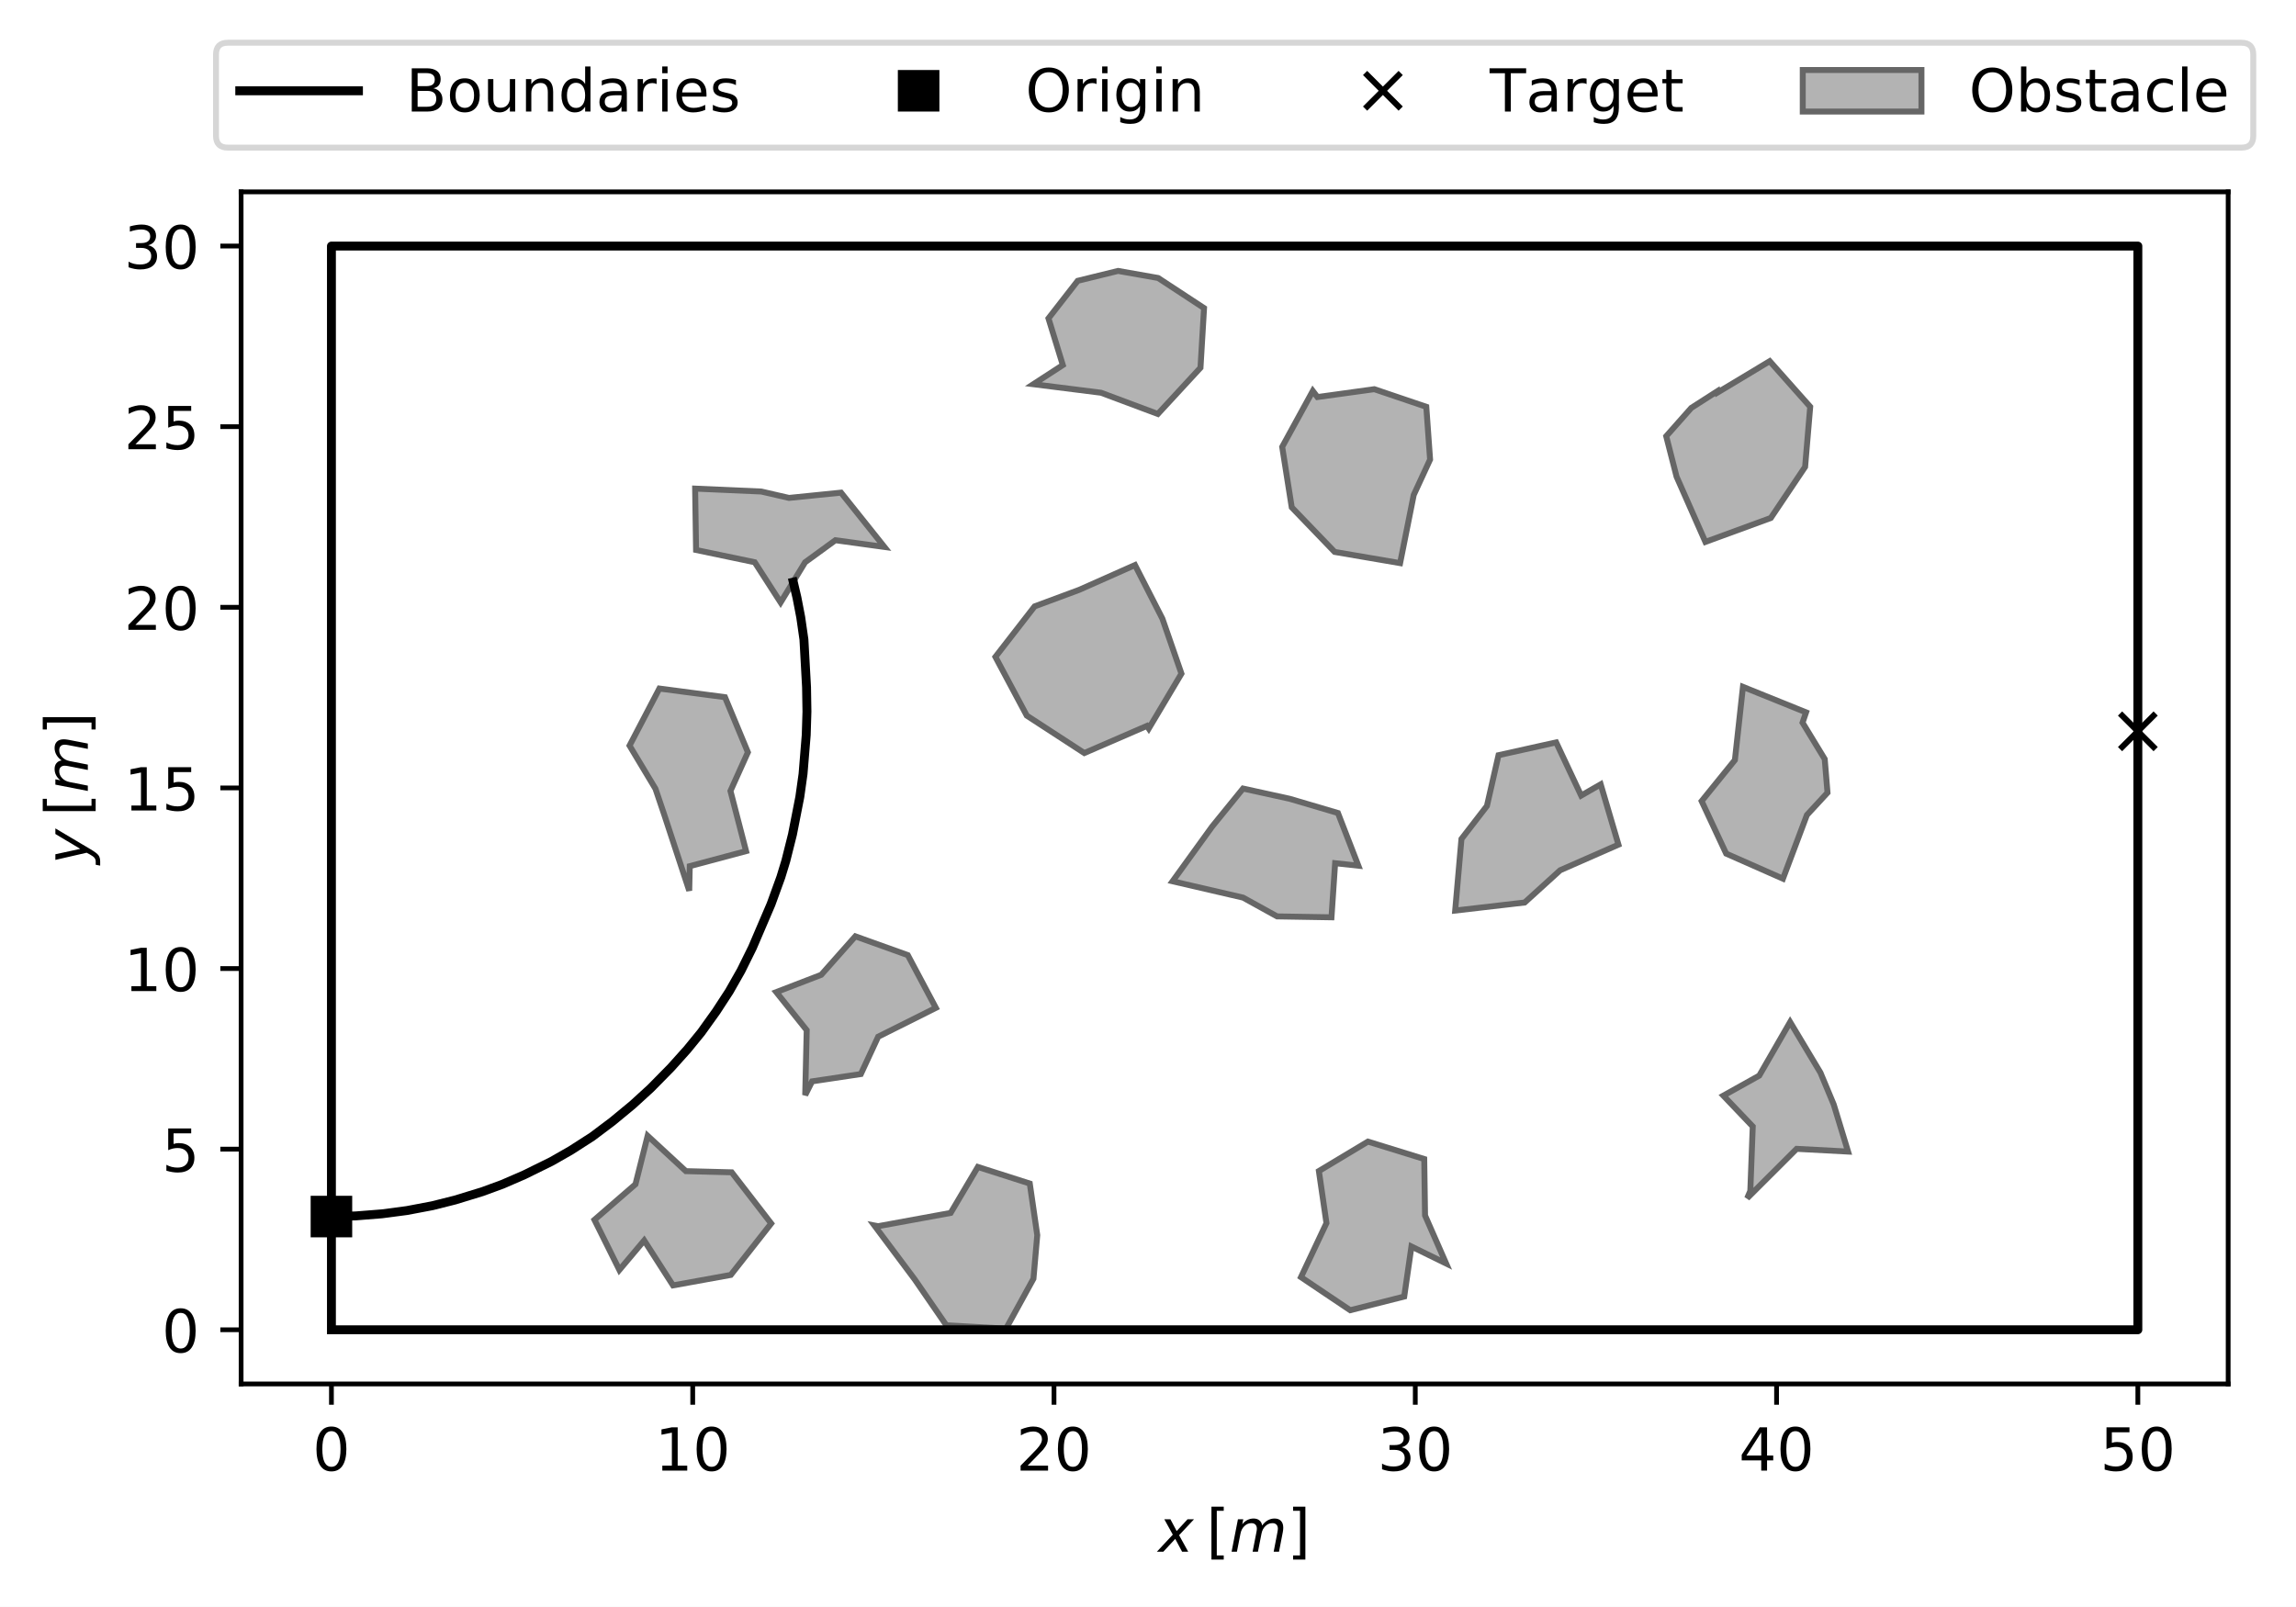
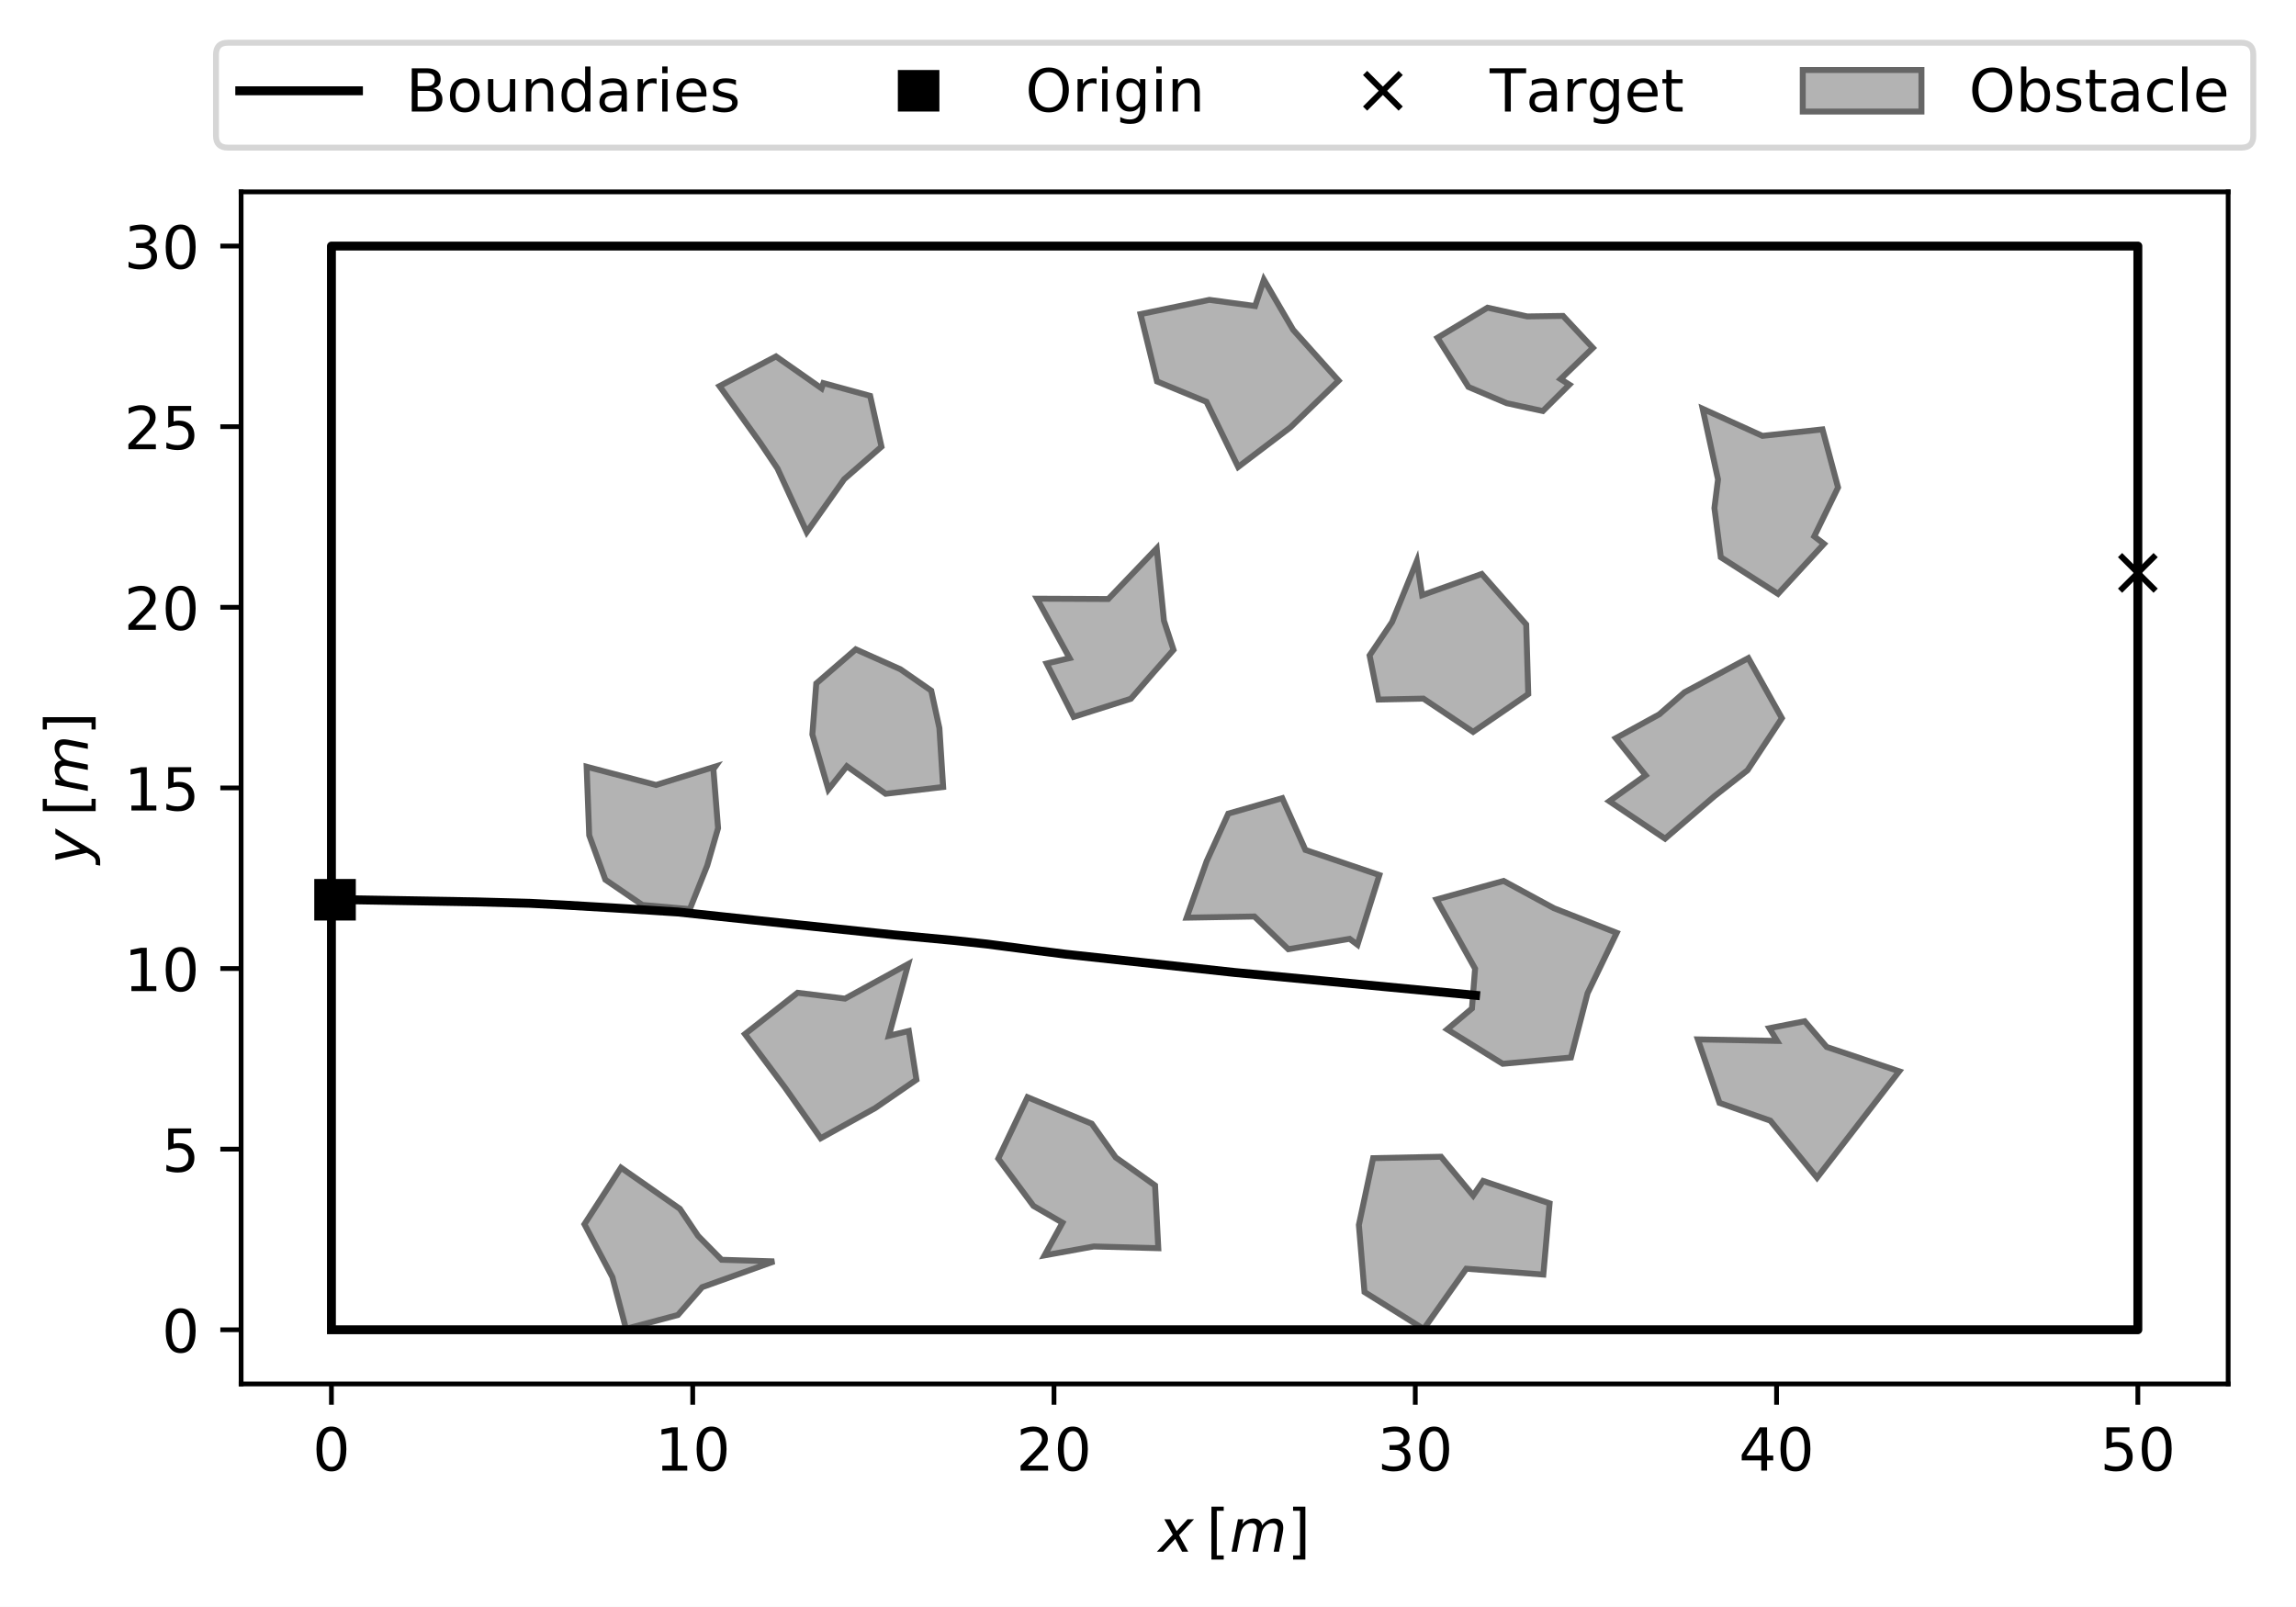
<svg xmlns="http://www.w3.org/2000/svg" xmlns:xlink="http://www.w3.org/1999/xlink" height="270.768pt" version="1.1" viewBox="0 0 386.854 270.768" width="386.854pt">
  <defs>
    <style type="text/css">
*{stroke-linecap:butt;stroke-linejoin:round;}
  </style>
  </defs>
  <g id="figure_1">
    <g id="patch_1">
      <path d="M 0 270.768  L 386.854 270.768  L 386.854 0  L 0 0  z " style="fill:#ffffff;" />
    </g>
    <g id="axes_1">
      <g id="patch_2">
        <path d="M 40.625 233.212  L 375.425 233.212  L 375.425 32.332  L 40.625 32.332  z " style="fill:#ffffff;" />
      </g>
      <g id="patch_3">
-         <path clip-path="url(#pde4a1f4363)" d="M 243.658 212.914  L 240.106 204.818  L 239.971 195.308  L 230.485 192.373  L 222.219 197.335  L 223.495 206.105  L 219.203 215.216  L 227.498 220.787  L 236.598 218.483  L 237.814 210.053  z " style="fill:#808080;opacity:0.6;stroke:#000000;stroke-linejoin:miter;" />
+         <path clip-path="url(#p5e5af6dc3e)" d="M 142.685 129.12  L 149.223 133.761  L 158.911 132.617  L 158.278 122.702  L 156.905 116.38  L 151.724 112.786  L 144.184 109.42  L 137.537 115.165  L 136.875 123.766  L 139.576 133.037  z " style="fill:#808080;opacity:0.6;stroke:#000000;stroke-linejoin:miter;" />
      </g>
      <g id="patch_4">
-         <path clip-path="url(#pde4a1f4363)" d="M 294.382 201.914  L 302.719 193.592  L 311.381 194.055  L 308.965 186.119  L 306.727 180.755  L 301.619 172.227  L 296.418 181.254  L 290.369 184.628  L 295.322 189.823  L 294.91 200.686  z " style="fill:#808080;opacity:0.6;stroke:#000000;stroke-linejoin:miter;" />
+         <path clip-path="url(#p5e5af6dc3e)" d="M 299.418 175.404  L 286.07 175.151  L 289.725 185.854  L 298.286 188.843  L 306.152 198.462  L 313.204 189.33  L 320.002 180.523  L 307.777 176.425  L 304.076 172.09  L 298.125 173.259  z " style="fill:#808080;opacity:0.6;stroke:#000000;stroke-linejoin:miter;" />
      </g>
      <g id="patch_5">
-         <path clip-path="url(#pde4a1f4363)" d="M 266.41 134.061  L 262.199 125.101  L 252.487 127.259  L 250.534 135.811  L 246.241 141.375  L 245.184 153.441  L 256.892 152.083  L 262.876 146.645  L 272.693 142.331  L 269.701 132.171  z " style="fill:#808080;opacity:0.6;stroke:#000000;stroke-linejoin:miter;" />
+         <path clip-path="url(#p5e5af6dc3e)" d="M 238.722 94.54  L 234.549 104.822  L 230.764 110.449  L 232.257 117.885  L 239.835 117.725  L 248.204 123.33  L 257.498 116.96  L 257.151 105.23  L 249.659 96.721  L 239.617 100.297  z " style="fill:#808080;opacity:0.6;stroke:#000000;stroke-linejoin:miter;" />
      </g>
      <g id="patch_6">
-         <path clip-path="url(#pde4a1f4363)" d="M 136.828 182.222  L 145.043 180.99  L 147.96 174.7  L 157.682 169.836  L 152.956 160.949  L 144.117 157.781  L 138.366 164.268  L 130.796 167.18  L 135.923 173.598  L 135.67 184.529  z " style="fill:#808080;opacity:0.6;stroke:#000000;stroke-linejoin:miter;" />
+         <path clip-path="url(#p5e5af6dc3e)" d="M 248.215 201.468  L 242.8 194.925  L 231.359 195.161  L 228.958 206.421  L 229.906 217.724  L 239.876 223.951  L 247.057 213.794  L 260.035 214.778  L 261.093 202.776  L 249.897 199.004  z " style="fill:#808080;opacity:0.6;stroke:#000000;stroke-linejoin:miter;" />
      </g>
      <g id="patch_7">
-         <path clip-path="url(#pde4a1f4363)" d="M 193.552 122.772  L 199.063 113.516  L 195.848 104.243  L 191.236 95.218  L 181.853 99.388  L 174.325 102.18  L 167.716 110.692  L 173 120.587  L 182.695 126.896  L 193.245 122.323  z " style="fill:#808080;opacity:0.6;stroke:#000000;stroke-linejoin:miter;" />
+         <path clip-path="url(#p5e5af6dc3e)" d="M 228.725 159.199  L 232.412 147.456  L 219.952 143.226  L 216.048 134.502  L 206.956 137.103  L 203.316 145.11  L 199.937 154.637  L 211.352 154.438  L 217.067 159.948  L 227.395 158.204  z " style="fill:#808080;opacity:0.6;stroke:#000000;stroke-linejoin:miter;" />
      </g>
      <g id="patch_8">
-         <path clip-path="url(#pde4a1f4363)" d="M 147.329 206.507  L 154.147 215.627  L 159.447 223.32  L 169.5 223.898  L 174.127 215.476  L 174.769 208.136  L 173.507 199.44  L 164.759 196.646  L 160.174 204.393  L 147.959 206.627  z " style="fill:#808080;opacity:0.6;stroke:#000000;stroke-linejoin:miter;" />
+         <path clip-path="url(#p5e5af6dc3e)" d="M 262.943 63.883  L 268.387 58.626  L 263.351 53.235  L 257.326 53.323  L 250.632 51.85  L 242.201 56.917  L 247.426 65.209  L 253.858 67.94  L 259.956 69.264  L 264.421 64.817  z " style="fill:#808080;opacity:0.6;stroke:#000000;stroke-linejoin:miter;" />
      </g>
      <g id="patch_9">
-         <path clip-path="url(#pde4a1f4363)" d="M 174.109 64.743  L 185.511 66.179  L 195.085 69.757  L 202.27 61.968  L 202.871 51.917  L 195.139 46.844  L 188.384 45.652  L 181.583 47.322  L 176.658 53.648  L 179.075 61.518  z " style="fill:#808080;opacity:0.6;stroke:#000000;stroke-linejoin:miter;" />
+         <path clip-path="url(#p5e5af6dc3e)" d="M 305.683 90.389  L 309.696 82.144  L 307.071 72.358  L 296.951 73.448  L 286.881 68.887  L 289.471 80.791  L 288.863 85.61  L 289.938 93.902  L 299.577 100.068  L 307.326 91.649  z " style="fill:#808080;opacity:0.6;stroke:#000000;stroke-linejoin:miter;" />
      </g>
      <g id="patch_10">
-         <path clip-path="url(#pde4a1f4363)" d="M 149.012 92.167  L 141.705 83.015  L 132.941 83.904  L 128.275 82.829  L 117.122 82.336  L 117.281 92.678  L 127.162 94.743  L 131.525 101.519  L 135.65 94.751  L 140.758 91.033  z " style="fill:#808080;opacity:0.6;stroke:#000000;stroke-linejoin:miter;" />
+         <path clip-path="url(#p5e5af6dc3e)" d="M 176 211.542  L 184.307 210.04  L 195.163 210.337  L 194.615 199.758  L 187.995 195.045  L 183.954 189.36  L 173.125 184.893  L 168.2 195.241  L 174.129 203.213  L 179.017 206.041  z " style="fill:#808080;opacity:0.6;stroke:#000000;stroke-linejoin:miter;" />
      </g>
      <g id="patch_11">
-         <path clip-path="url(#pde4a1f4363)" d="M 289.372 65.912  L 284.966 68.739  L 280.741 73.507  L 282.484 80.32  L 287.343 91.318  L 298.364 87.284  L 304.144 78.673  L 305.003 68.545  L 298.18 60.862  L 289.41 66.136  z " style="fill:#808080;opacity:0.6;stroke:#000000;stroke-linejoin:miter;" />
+         <path clip-path="url(#p5e5af6dc3e)" d="M 271.153 135.013  L 280.547 141.324  L 288.868 134.16  L 294.437 129.801  L 300.231 121.021  L 294.574 110.896  L 283.811 116.664  L 279.577 120.375  L 272.242 124.394  L 277.267 130.641  z " style="fill:#808080;opacity:0.6;stroke:#000000;stroke-linejoin:miter;" />
      </g>
      <g id="patch_12">
-         <path clip-path="url(#pde4a1f4363)" d="M 221.197 65.881  L 216.038 75.303  L 217.645 85.495  L 224.875 93.006  L 235.904 94.892  L 238.199 83.404  L 240.957 77.434  L 240.317 68.55  L 231.559 65.582  L 221.975 66.908  z " style="fill:#808080;opacity:0.6;stroke:#000000;stroke-linejoin:miter;" />
+         <path clip-path="url(#p5e5af6dc3e)" d="M 149.771 174.543  L 153.021 162.455  L 142.378 168.279  L 134.388 167.292  L 125.518 174.257  L 132.259 183.257  L 138.277 191.811  L 147.464 186.723  L 154.412 181.941  L 153.123 173.733  z " style="fill:#808080;opacity:0.6;stroke:#000000;stroke-linejoin:miter;" />
      </g>
      <g id="patch_13">
-         <path clip-path="url(#pde4a1f4363)" d="M 228.869 145.88  L 225.431 137.001  L 217.317 134.609  L 209.439 132.879  L 204.231 139.288  L 197.566 148.506  L 209.442 151.256  L 215.18 154.424  L 224.342 154.576  L 224.956 145.458  z " style="fill:#808080;opacity:0.6;stroke:#000000;stroke-linejoin:miter;" />
+         <path clip-path="url(#p5e5af6dc3e)" d="M 138.425 65.442  L 130.75 60.062  L 121.233 65.068  L 128.098 74.63  L 131.002 78.955  L 135.932 89.674  L 142.238 80.753  L 148.523 75.272  L 146.613 66.706  L 138.732 64.561  z " style="fill:#808080;opacity:0.6;stroke:#000000;stroke-linejoin:miter;" />
      </g>
      <g id="patch_14">
-         <path clip-path="url(#pde4a1f4363)" d="M 116.218 145.958  L 125.707 143.422  L 123.076 133.283  L 126.013 126.769  L 122.153 117.483  L 111.099 116.028  L 106.073 125.646  L 110.44 132.918  L 111.905 137.245  L 116.129 150.092  z " style="fill:#808080;opacity:0.6;stroke:#000000;stroke-linejoin:miter;" />
+         <path clip-path="url(#p5e5af6dc3e)" d="M 120.519 129.176  L 110.536 132.277  L 98.843 129.207  L 99.277 140.758  L 102 148.241  L 108.233 152.496  L 116.232 153.199  L 119.162 145.856  L 120.987 139.552  L 120.2 129.616  z " style="fill:#808080;opacity:0.6;stroke:#000000;stroke-linejoin:miter;" />
      </g>
      <g id="patch_15">
-         <path clip-path="url(#pde4a1f4363)" d="M 108.538 209.029  L 113.397 216.603  L 123.129 214.84  L 129.939 206.167  L 123.285 197.549  L 115.563 197.35  L 109.122 191.397  L 107.072 199.561  L 100.159 205.553  L 104.358 213.998  z " style="fill:#808080;opacity:0.6;stroke:#000000;stroke-linejoin:miter;" />
+         <path clip-path="url(#p5e5af6dc3e)" d="M 211.473 51.572  L 203.775 50.531  L 192.169 52.931  L 194.949 64.278  L 203.28 67.708  L 208.619 78.688  L 217.416 72.019  L 225.543 64.145  L 217.884 55.583  L 212.951 47.133  z " style="fill:#808080;opacity:0.6;stroke:#000000;stroke-linejoin:miter;" />
      </g>
      <g id="patch_16">
-         <path clip-path="url(#pde4a1f4363)" d="M 304.304 120.039  L 293.67 115.744  L 292.315 128.072  L 286.708 134.997  L 290.845 143.843  L 300.41 148.068  L 304.445 137.337  L 307.917 133.578  L 307.449 127.916  L 303.711 121.774  z " style="fill:#808080;opacity:0.6;stroke:#000000;stroke-linejoin:miter;" />
+         <path clip-path="url(#p5e5af6dc3e)" d="M 176.353 111.809  L 180.902 120.8  L 190.538 117.747  L 194.415 113.267  L 197.727 109.507  L 196.117 104.598  L 194.892 92.412  L 186.733 100.94  L 174.727 100.883  L 180.213 110.901  z " style="fill:#808080;opacity:0.6;stroke:#000000;stroke-linejoin:miter;" />
+       </g>
+       <g id="patch_17">
+         <path clip-path="url(#p5e5af6dc3e)" d="M 121.583 212.287  L 117.611 208.251  L 114.559 203.704  L 104.63 196.768  L 98.472 206.298  L 103.182 215.206  L 105.473 223.919  L 114.22 221.591  L 118.305 216.905  L 130.438 212.555  z " style="fill:#808080;opacity:0.6;stroke:#000000;stroke-linejoin:miter;" />
+       </g>
+       <g id="patch_18">
+         <path clip-path="url(#p5e5af6dc3e)" d="M 243.837 173.459  L 253.196 179.261  L 264.688 178.202  L 267.489 167.369  L 272.4 157.192  L 261.82 153.045  L 253.341 148.448  L 242.038 151.573  L 248.54 163.233  L 248.008 169.942  z " style="fill:#808080;opacity:0.6;stroke:#000000;stroke-linejoin:miter;" />
      </g>
      <g id="matplotlib.axis_1">
        <g id="xtick_1">
          <g id="line2d_1">
            <defs>
-               <path d="M 0 0  L 0 3.5  " id="maf611d5095" style="stroke:#000000;stroke-width:0.8;" />
-             </defs>
-             <g>
-               <use style="stroke:#000000;stroke-width:0.8;" x="55.843" xlink:href="#maf611d5095" y="233.212" />
+               <path d="M 0 0  L 0 3.5  " id="m1a06863eda" style="stroke:#000000;stroke-width:0.8;" />
+             </defs>
+             <g>
+               <use style="stroke:#000000;stroke-width:0.8;" x="55.843" xlink:href="#m1a06863eda" y="233.212" />
            </g>
          </g>
          <g id="text_1">
            <defs>
              <path d="M 31.781 66.406  Q 24.172 66.406 20.328 58.906  Q 16.5 51.422 16.5 36.375  Q 16.5 21.391 20.328 13.891  Q 24.172 6.391 31.781 6.391  Q 39.453 6.391 43.281 13.891  Q 47.125 21.391 47.125 36.375  Q 47.125 51.422 43.281 58.906  Q 39.453 66.406 31.781 66.406  z M 31.781 74.219  Q 44.047 74.219 50.516 64.516  Q 56.984 54.828 56.984 36.375  Q 56.984 17.969 50.516 8.266  Q 44.047 -1.422 31.781 -1.422  Q 19.531 -1.422 13.062 8.266  Q 6.594 17.969 6.594 36.375  Q 6.594 54.828 13.062 64.516  Q 19.531 74.219 31.781 74.219  z " id="DejaVuSans-30" />
            </defs>
            <g transform="translate(52.66193 247.8104)scale(0.1 -0.1)">
              <use xlink:href="#DejaVuSans-30" />
            </g>
          </g>
        </g>
        <g id="xtick_2">
          <g id="line2d_2">
            <g>
-               <use style="stroke:#000000;stroke-width:0.8;" x="116.716" xlink:href="#maf611d5095" y="233.212" />
+               <use style="stroke:#000000;stroke-width:0.8;" x="116.716" xlink:href="#m1a06863eda" y="233.212" />
            </g>
          </g>
          <g id="text_2">
            <defs>
              <path d="M 12.406 8.297  L 28.516 8.297  L 28.516 63.922  L 10.984 60.406  L 10.984 69.391  L 28.422 72.906  L 38.281 72.906  L 38.281 8.297  L 54.391 8.297  L 54.391 0  L 12.406 0  z " id="DejaVuSans-31" />
            </defs>
            <g transform="translate(110.3534 247.8104)scale(0.1 -0.1)">
              <use xlink:href="#DejaVuSans-31" />
              <use x="63.623" xlink:href="#DejaVuSans-30" />
            </g>
          </g>
        </g>
        <g id="xtick_3">
          <g id="line2d_3">
            <g>
-               <use style="stroke:#000000;stroke-width:0.8;" x="177.589" xlink:href="#maf611d5095" y="233.212" />
+               <use style="stroke:#000000;stroke-width:0.8;" x="177.589" xlink:href="#m1a06863eda" y="233.212" />
            </g>
          </g>
          <g id="text_3">
            <defs>
              <path d="M 19.188 8.297  L 53.609 8.297  L 53.609 0  L 7.328 0  L 7.328 8.297  Q 12.938 14.109 22.625 23.891  Q 32.328 33.688 34.812 36.531  Q 39.547 41.844 41.422 45.531  Q 43.312 49.219 43.312 52.781  Q 43.312 58.594 39.234 62.25  Q 35.156 65.922 28.609 65.922  Q 23.969 65.922 18.812 64.312  Q 13.672 62.703 7.812 59.422  L 7.812 69.391  Q 13.766 71.781 18.938 73  Q 24.125 74.219 28.422 74.219  Q 39.75 74.219 46.484 68.547  Q 53.219 62.891 53.219 53.422  Q 53.219 48.922 51.531 44.891  Q 49.859 40.875 45.406 35.406  Q 44.188 33.984 37.641 27.219  Q 31.109 20.453 19.188 8.297  z " id="DejaVuSans-32" />
            </defs>
            <g transform="translate(171.2261 247.8104)scale(0.1 -0.1)">
              <use xlink:href="#DejaVuSans-32" />
              <use x="63.623" xlink:href="#DejaVuSans-30" />
            </g>
          </g>
        </g>
        <g id="xtick_4">
          <g id="line2d_4">
            <g>
-               <use style="stroke:#000000;stroke-width:0.8;" x="238.461" xlink:href="#maf611d5095" y="233.212" />
+               <use style="stroke:#000000;stroke-width:0.8;" x="238.461" xlink:href="#m1a06863eda" y="233.212" />
            </g>
          </g>
          <g id="text_4">
            <defs>
              <path d="M 40.578 39.312  Q 47.656 37.797 51.625 33  Q 55.609 28.219 55.609 21.188  Q 55.609 10.406 48.188 4.484  Q 40.766 -1.422 27.094 -1.422  Q 22.516 -1.422 17.656 -0.516  Q 12.797 0.391 7.625 2.203  L 7.625 11.719  Q 11.719 9.328 16.594 8.109  Q 21.484 6.891 26.812 6.891  Q 36.078 6.891 40.938 10.547  Q 45.797 14.203 45.797 21.188  Q 45.797 27.641 41.281 31.266  Q 36.766 34.906 28.719 34.906  L 20.219 34.906  L 20.219 43.016  L 29.109 43.016  Q 36.375 43.016 40.234 45.922  Q 44.094 48.828 44.094 54.297  Q 44.094 59.906 40.109 62.906  Q 36.141 65.922 28.719 65.922  Q 24.656 65.922 20.016 65.031  Q 15.375 64.156 9.812 62.312  L 9.812 71.094  Q 15.438 72.656 20.344 73.438  Q 25.25 74.219 29.594 74.219  Q 40.828 74.219 47.359 69.109  Q 53.906 64.016 53.906 55.328  Q 53.906 49.266 50.438 45.094  Q 46.969 40.922 40.578 39.312  z " id="DejaVuSans-33" />
            </defs>
            <g transform="translate(232.0989 247.8104)scale(0.1 -0.1)">
              <use xlink:href="#DejaVuSans-33" />
              <use x="63.623" xlink:href="#DejaVuSans-30" />
            </g>
          </g>
        </g>
        <g id="xtick_5">
          <g id="line2d_5">
            <g>
-               <use style="stroke:#000000;stroke-width:0.8;" x="299.334" xlink:href="#maf611d5095" y="233.212" />
+               <use style="stroke:#000000;stroke-width:0.8;" x="299.334" xlink:href="#m1a06863eda" y="233.212" />
            </g>
          </g>
          <g id="text_5">
            <defs>
              <path d="M 37.797 64.312  L 12.891 25.391  L 37.797 25.391  z M 35.203 72.906  L 47.609 72.906  L 47.609 25.391  L 58.016 25.391  L 58.016 17.188  L 47.609 17.188  L 47.609 0  L 37.797 0  L 37.797 17.188  L 4.891 17.188  L 4.891 26.703  z " id="DejaVuSans-34" />
            </defs>
            <g transform="translate(292.9716 247.8104)scale(0.1 -0.1)">
              <use xlink:href="#DejaVuSans-34" />
              <use x="63.623" xlink:href="#DejaVuSans-30" />
            </g>
          </g>
        </g>
        <g id="xtick_6">
          <g id="line2d_6">
            <g>
-               <use style="stroke:#000000;stroke-width:0.8;" x="360.207" xlink:href="#maf611d5095" y="233.212" />
+               <use style="stroke:#000000;stroke-width:0.8;" x="360.207" xlink:href="#m1a06863eda" y="233.212" />
            </g>
          </g>
          <g id="text_6">
            <defs>
              <path d="M 10.797 72.906  L 49.516 72.906  L 49.516 64.594  L 19.828 64.594  L 19.828 46.734  Q 21.969 47.469 24.109 47.828  Q 26.266 48.188 28.422 48.188  Q 40.625 48.188 47.75 41.5  Q 54.891 34.812 54.891 23.391  Q 54.891 11.625 47.562 5.094  Q 40.234 -1.422 26.906 -1.422  Q 22.312 -1.422 17.547 -0.641  Q 12.797 0.141 7.719 1.703  L 7.719 11.625  Q 12.109 9.234 16.797 8.062  Q 21.484 6.891 26.703 6.891  Q 35.156 6.891 40.078 11.328  Q 45.016 15.766 45.016 23.391  Q 45.016 31 40.078 35.438  Q 35.156 39.891 26.703 39.891  Q 22.75 39.891 18.812 39.016  Q 14.891 38.141 10.797 36.281  z " id="DejaVuSans-35" />
            </defs>
            <g transform="translate(353.8443 247.8104)scale(0.1 -0.1)">
              <use xlink:href="#DejaVuSans-35" />
              <use x="63.623" xlink:href="#DejaVuSans-30" />
            </g>
          </g>
        </g>
        <g id="text_7">
          <defs>
            <path d="M 60.016 54.688  L 34.906 27.875  L 50.297 0  L 39.984 0  L 28.422 21.688  L 8.297 0  L -2.594 0  L 24.312 28.812  L 10.016 54.688  L 20.312 54.688  L 30.812 34.906  L 49.125 54.688  z " id="DejaVuSans-Oblique-78" />
            <path d="M 8.594 75.984  L 29.297 75.984  L 29.297 69  L 17.578 69  L 17.578 -6.203  L 29.297 -6.203  L 29.297 -13.188  L 8.594 -13.188  z " id="DejaVuSans-5b" />
            <path d="M 89.797 33.016  L 83.406 0  L 74.422 0  L 80.719 32.719  Q 81.109 34.812 81.297 36.328  Q 81.5 37.844 81.5 38.922  Q 81.5 43.312 79.047 45.75  Q 76.609 48.188 72.219 48.188  Q 65.672 48.188 60.547 43.281  Q 55.422 38.375 53.906 30.516  L 47.906 0  L 38.922 0  L 45.312 32.719  Q 45.703 34.516 45.891 36.047  Q 46.094 37.594 46.094 38.812  Q 46.094 43.266 43.656 45.719  Q 41.219 48.188 36.922 48.188  Q 30.281 48.188 25.141 43.281  Q 20.016 38.375 18.5 30.516  L 12.5 0  L 3.516 0  L 14.203 54.688  L 23.188 54.688  L 21.484 46.188  Q 25.141 50.984 30.047 53.484  Q 34.969 56 40.578 56  Q 46.531 56 50.359 52.875  Q 54.203 49.75 54.984 44.188  Q 59.078 49.953 64.469 52.969  Q 69.875 56 75.875 56  Q 82.906 56 86.734 51.953  Q 90.578 47.906 90.578 40.484  Q 90.578 38.875 90.375 36.938  Q 90.188 35.016 89.797 33.016  z " id="DejaVuSans-Oblique-6d" />
            <path d="M 30.422 75.984  L 30.422 -13.188  L 9.719 -13.188  L 9.719 -6.203  L 21.391 -6.203  L 21.391 69  L 9.719 69  L 9.719 75.984  z " id="DejaVuSans-5d" />
          </defs>
          <g transform="translate(195.175 261.4886)scale(0.1 -0.1)">
            <use transform="translate(0 0.015625)" xlink:href="#DejaVuSans-Oblique-78" />
            <use transform="translate(80.82661 0.015625)" xlink:href="#DejaVuSans-5b" />
            <use transform="translate(119.8403 0.015625)" xlink:href="#DejaVuSans-Oblique-6d" />
            <use transform="translate(217.2524 0.015625)" xlink:href="#DejaVuSans-5d" />
          </g>
        </g>
      </g>
      <g id="matplotlib.axis_2">
        <g id="ytick_1">
          <g id="line2d_7">
            <defs>
-               <path d="M 0 0  L -3.5 0  " id="m6b155645d4" style="stroke:#000000;stroke-width:0.8;" />
-             </defs>
-             <g>
-               <use style="stroke:#000000;stroke-width:0.8;" x="40.625" xlink:href="#m6b155645d4" y="224.081" />
+               <path d="M 0 0  L -3.5 0  " id="m9294031f0e" style="stroke:#000000;stroke-width:0.8;" />
+             </defs>
+             <g>
+               <use style="stroke:#000000;stroke-width:0.8;" x="40.625" xlink:href="#m9294031f0e" y="224.081" />
            </g>
          </g>
          <g id="text_8">
            <g transform="translate(27.2625 227.8803)scale(0.1 -0.1)">
              <use xlink:href="#DejaVuSans-30" />
            </g>
          </g>
        </g>
        <g id="ytick_2">
          <g id="line2d_8">
            <g>
-               <use style="stroke:#000000;stroke-width:0.8;" x="40.625" xlink:href="#m6b155645d4" y="193.645" />
+               <use style="stroke:#000000;stroke-width:0.8;" x="40.625" xlink:href="#m9294031f0e" y="193.645" />
            </g>
          </g>
          <g id="text_9">
            <g transform="translate(27.2625 197.4439)scale(0.1 -0.1)">
              <use xlink:href="#DejaVuSans-35" />
            </g>
          </g>
        </g>
        <g id="ytick_3">
          <g id="line2d_9">
            <g>
-               <use style="stroke:#000000;stroke-width:0.8;" x="40.625" xlink:href="#m6b155645d4" y="163.208" />
+               <use style="stroke:#000000;stroke-width:0.8;" x="40.625" xlink:href="#m9294031f0e" y="163.208" />
            </g>
          </g>
          <g id="text_10">
            <g transform="translate(20.9 167.0076)scale(0.1 -0.1)">
              <use xlink:href="#DejaVuSans-31" />
              <use x="63.623" xlink:href="#DejaVuSans-30" />
            </g>
          </g>
        </g>
        <g id="ytick_4">
          <g id="line2d_10">
            <g>
-               <use style="stroke:#000000;stroke-width:0.8;" x="40.625" xlink:href="#m6b155645d4" y="132.772" />
+               <use style="stroke:#000000;stroke-width:0.8;" x="40.625" xlink:href="#m9294031f0e" y="132.772" />
            </g>
          </g>
          <g id="text_11">
            <g transform="translate(20.9 136.5712)scale(0.1 -0.1)">
              <use xlink:href="#DejaVuSans-31" />
              <use x="63.623" xlink:href="#DejaVuSans-35" />
            </g>
          </g>
        </g>
        <g id="ytick_5">
          <g id="line2d_11">
            <g>
-               <use style="stroke:#000000;stroke-width:0.8;" x="40.625" xlink:href="#m6b155645d4" y="102.336" />
+               <use style="stroke:#000000;stroke-width:0.8;" x="40.625" xlink:href="#m9294031f0e" y="102.336" />
            </g>
          </g>
          <g id="text_12">
            <g transform="translate(20.9 106.1349)scale(0.1 -0.1)">
              <use xlink:href="#DejaVuSans-32" />
              <use x="63.623" xlink:href="#DejaVuSans-30" />
            </g>
          </g>
        </g>
        <g id="ytick_6">
          <g id="line2d_12">
            <g>
-               <use style="stroke:#000000;stroke-width:0.8;" x="40.625" xlink:href="#m6b155645d4" y="71.899" />
+               <use style="stroke:#000000;stroke-width:0.8;" x="40.625" xlink:href="#m9294031f0e" y="71.899" />
            </g>
          </g>
          <g id="text_13">
            <g transform="translate(20.9 75.69849)scale(0.1 -0.1)">
              <use xlink:href="#DejaVuSans-32" />
              <use x="63.623" xlink:href="#DejaVuSans-35" />
            </g>
          </g>
        </g>
        <g id="ytick_7">
          <g id="line2d_13">
            <g>
-               <use style="stroke:#000000;stroke-width:0.8;" x="40.625" xlink:href="#m6b155645d4" y="41.463" />
+               <use style="stroke:#000000;stroke-width:0.8;" x="40.625" xlink:href="#m9294031f0e" y="41.463" />
            </g>
          </g>
          <g id="text_14">
            <g transform="translate(20.9 45.26213)scale(0.1 -0.1)">
              <use xlink:href="#DejaVuSans-33" />
              <use x="63.623" xlink:href="#DejaVuSans-30" />
            </g>
          </g>
        </g>
        <g id="text_15">
          <defs>
            <path d="M 24.812 -5.078  Q 18.562 -15.578 14.625 -18.188  Q 10.688 -20.797 4.594 -20.797  L -2.484 -20.797  L -0.984 -13.281  L 4.203 -13.281  Q 7.953 -13.281 10.594 -11.234  Q 13.234 -9.188 16.5 -3.219  L 19.281 2  L 7.172 54.688  L 16.703 54.688  L 25.781 12.797  L 50.875 54.688  L 60.297 54.688  z " id="DejaVuSans-Oblique-79" />
          </defs>
          <g transform="translate(14.8 145.622)rotate(-90)scale(0.1 -0.1)">
            <use transform="translate(0 0.015625)" xlink:href="#DejaVuSans-Oblique-79" />
            <use transform="translate(80.82661 0.015625)" xlink:href="#DejaVuSans-5b" />
            <use transform="translate(119.8403 0.015625)" xlink:href="#DejaVuSans-Oblique-6d" />
            <use transform="translate(217.2524 0.015625)" xlink:href="#DejaVuSans-5d" />
          </g>
        </g>
      </g>
      <g id="line2d_14">
-         <path clip-path="url(#pde4a1f4363)" d="M 55.843 205.005  L 59.938 204.894  L 64.331 204.546  L 68.553 203.992  L 72.853 203.177  L 76.674 202.216  L 81.222 200.824  L 84.656 199.567  L 88.337 197.97  L 92.937 195.704  L 96.179 193.851  L 99.796 191.526  L 103.194 188.97  L 106.588 186.167  L 109.626 183.39  L 113.046 179.913  L 115.8 176.843  L 118.15 173.963  L 120.677 170.434  L 122.878 167.057  L 124.865 163.557  L 126.776 159.689  L 129.907 152.377  L 131.569 147.799  L 132.404 145.065  L 133.523 140.606  L 134.759 134.309  L 135.306 130.409  L 135.841 123.861  L 135.963 119.915  L 135.895 115.805  L 135.454 107.76  L 134.914 104.011  L 134.285 100.742  L 133.665 98.09  L 133.665 98.09  " style="fill:none;stroke:#000000;stroke-linecap:square;stroke-width:1.5;" />
+         <path clip-path="url(#p5e5af6dc3e)" d="M 56.452 151.618  L 58.882 151.617  L 80.178 151.975  L 89.305 152.217  L 94.776 152.494  L 103.284 152.991  L 114.219 153.683  L 134.195 155.807  L 150.541 157.525  L 160.844 158.488  L 166.291 159.081  L 174.741 160.183  L 179.571 160.798  L 208.016 163.873  L 248.618 167.72  L 248.618 167.72  " style="fill:none;stroke:#000000;stroke-linecap:square;stroke-width:1.5;" />
      </g>
      <g id="line2d_15">
-         <path clip-path="url(#pde4a1f4363)" d="M 55.843 224.081  L 55.843 41.463  L 360.207 41.463  L 360.207 224.081  L 55.843 224.081  " style="fill:none;stroke:#000000;stroke-linecap:square;stroke-width:1.5;" />
+         <path clip-path="url(#p5e5af6dc3e)" d="M 55.843 224.081  L 55.843 41.463  L 360.207 41.463  L 360.207 224.081  L 55.843 224.081  " style="fill:none;stroke:#000000;stroke-linecap:square;stroke-width:1.5;" />
      </g>
      <g id="line2d_16">
        <defs>
-           <path d="M -3 3  L 3 3  L 3 -3  L -3 -3  z " id="m13f07c3661" style="stroke:#000000;stroke-linejoin:miter;" />
+           <path d="M -3 3  L 3 3  L 3 -3  L -3 -3  z " id="me4b055def3" style="stroke:#000000;stroke-linejoin:miter;" />
        </defs>
-         <g clip-path="url(#pde4a1f4363)">
-           <use style="stroke:#000000;stroke-linejoin:miter;" x="55.843" xlink:href="#m13f07c3661" y="205.005" />
+         <g clip-path="url(#p5e5af6dc3e)">
+           <use style="stroke:#000000;stroke-linejoin:miter;" x="56.452" xlink:href="#me4b055def3" y="151.618" />
        </g>
      </g>
      <g id="line2d_17">
        <defs>
-           <path d="M -3 3  L 3 -3  M -3 -3  L 3 3  " id="m2e3c4da882" style="stroke:#000000;" />
+           <path d="M -3 3  L 3 -3  M -3 -3  L 3 3  " id="ma55cc99d8e" style="stroke:#000000;" />
        </defs>
-         <g clip-path="url(#pde4a1f4363)">
-           <use style="stroke:#000000;" x="360.207" xlink:href="#m2e3c4da882" y="123.234" />
-         </g>
-       </g>
-       <g id="patch_17">
+         <g clip-path="url(#p5e5af6dc3e)">
+           <use style="stroke:#000000;" x="360.207" xlink:href="#ma55cc99d8e" y="96.54" />
+         </g>
+       </g>
+       <g id="patch_19">
        <path d="M 40.625 233.212  L 40.625 32.332  " style="fill:none;stroke:#000000;stroke-linecap:square;stroke-linejoin:miter;stroke-width:0.8;" />
      </g>
-       <g id="patch_18">
+       <g id="patch_20">
        <path d="M 375.425 233.212  L 375.425 32.332  " style="fill:none;stroke:#000000;stroke-linecap:square;stroke-linejoin:miter;stroke-width:0.8;" />
      </g>
-       <g id="patch_19">
+       <g id="patch_21">
        <path d="M 40.625 233.212  L 375.425 233.212  " style="fill:none;stroke:#000000;stroke-linecap:square;stroke-linejoin:miter;stroke-width:0.8;" />
      </g>
-       <g id="patch_20">
+       <g id="patch_22">
        <path d="M 40.625 32.332  L 375.425 32.332  " style="fill:none;stroke:#000000;stroke-linecap:square;stroke-linejoin:miter;stroke-width:0.8;" />
      </g>
      <g id="legend_1">
-         <g id="patch_21">
+         <g id="patch_23">
          <path d="M 38.396 24.878  L 377.654 24.878  Q 379.654 24.878 379.654 22.878  L 379.654 9.2  Q 379.654 7.2 377.654 7.2  L 38.396 7.2  Q 36.396 7.2 36.396 9.2  L 36.396 22.878  Q 36.396 24.878 38.396 24.878  z " style="fill:#ffffff;opacity:0.8;stroke:#cccccc;stroke-linejoin:miter;" />
        </g>
        <g id="line2d_18">
          <path d="M 40.396 15.298  L 60.396 15.298  " style="fill:none;stroke:#000000;stroke-linecap:square;stroke-width:1.5;" />
        </g>
        <g id="line2d_19" />
        <g id="text_16">
          <defs>
            <path d="M 19.672 34.812  L 19.672 8.109  L 35.5 8.109  Q 43.453 8.109 47.281 11.406  Q 51.125 14.703 51.125 21.484  Q 51.125 28.328 47.281 31.562  Q 43.453 34.812 35.5 34.812  z M 19.672 64.797  L 19.672 42.828  L 34.281 42.828  Q 41.5 42.828 45.031 45.531  Q 48.578 48.25 48.578 53.812  Q 48.578 59.328 45.031 62.062  Q 41.5 64.797 34.281 64.797  z M 9.812 72.906  L 35.016 72.906  Q 46.297 72.906 52.391 68.219  Q 58.5 63.531 58.5 54.891  Q 58.5 48.188 55.375 44.234  Q 52.25 40.281 46.188 39.312  Q 53.469 37.75 57.5 32.781  Q 61.531 27.828 61.531 20.406  Q 61.531 10.641 54.891 5.312  Q 48.25 0 35.984 0  L 9.812 0  z " id="DejaVuSans-42" />
            <path d="M 30.609 48.391  Q 23.391 48.391 19.188 42.75  Q 14.984 37.109 14.984 27.297  Q 14.984 17.484 19.156 11.844  Q 23.344 6.203 30.609 6.203  Q 37.797 6.203 41.984 11.859  Q 46.188 17.531 46.188 27.297  Q 46.188 37.016 41.984 42.703  Q 37.797 48.391 30.609 48.391  z M 30.609 56  Q 42.328 56 49.016 48.375  Q 55.719 40.766 55.719 27.297  Q 55.719 13.875 49.016 6.219  Q 42.328 -1.422 30.609 -1.422  Q 18.844 -1.422 12.172 6.219  Q 5.516 13.875 5.516 27.297  Q 5.516 40.766 12.172 48.375  Q 18.844 56 30.609 56  z " id="DejaVuSans-6f" />
            <path d="M 8.5 21.578  L 8.5 54.688  L 17.484 54.688  L 17.484 21.922  Q 17.484 14.156 20.5 10.266  Q 23.531 6.391 29.594 6.391  Q 36.859 6.391 41.078 11.031  Q 45.312 15.672 45.312 23.688  L 45.312 54.688  L 54.297 54.688  L 54.297 0  L 45.312 0  L 45.312 8.406  Q 42.047 3.422 37.719 1  Q 33.406 -1.422 27.688 -1.422  Q 18.266 -1.422 13.375 4.438  Q 8.5 10.297 8.5 21.578  z M 31.109 56  z " id="DejaVuSans-75" />
            <path d="M 54.891 33.016  L 54.891 0  L 45.906 0  L 45.906 32.719  Q 45.906 40.484 42.875 44.328  Q 39.844 48.188 33.797 48.188  Q 26.516 48.188 22.312 43.547  Q 18.109 38.922 18.109 30.906  L 18.109 0  L 9.078 0  L 9.078 54.688  L 18.109 54.688  L 18.109 46.188  Q 21.344 51.125 25.703 53.562  Q 30.078 56 35.797 56  Q 45.219 56 50.047 50.172  Q 54.891 44.344 54.891 33.016  z " id="DejaVuSans-6e" />
            <path d="M 45.406 46.391  L 45.406 75.984  L 54.391 75.984  L 54.391 0  L 45.406 0  L 45.406 8.203  Q 42.578 3.328 38.25 0.953  Q 33.938 -1.422 27.875 -1.422  Q 17.969 -1.422 11.734 6.484  Q 5.516 14.406 5.516 27.297  Q 5.516 40.188 11.734 48.094  Q 17.969 56 27.875 56  Q 33.938 56 38.25 53.625  Q 42.578 51.266 45.406 46.391  z M 14.797 27.297  Q 14.797 17.391 18.875 11.75  Q 22.953 6.109 30.078 6.109  Q 37.203 6.109 41.297 11.75  Q 45.406 17.391 45.406 27.297  Q 45.406 37.203 41.297 42.844  Q 37.203 48.484 30.078 48.484  Q 22.953 48.484 18.875 42.844  Q 14.797 37.203 14.797 27.297  z " id="DejaVuSans-64" />
            <path d="M 34.281 27.484  Q 23.391 27.484 19.188 25  Q 14.984 22.516 14.984 16.5  Q 14.984 11.719 18.141 8.906  Q 21.297 6.109 26.703 6.109  Q 34.188 6.109 38.703 11.406  Q 43.219 16.703 43.219 25.484  L 43.219 27.484  z M 52.203 31.203  L 52.203 0  L 43.219 0  L 43.219 8.297  Q 40.141 3.328 35.547 0.953  Q 30.953 -1.422 24.312 -1.422  Q 15.922 -1.422 10.953 3.297  Q 6 8.016 6 15.922  Q 6 25.141 12.172 29.828  Q 18.359 34.516 30.609 34.516  L 43.219 34.516  L 43.219 35.406  Q 43.219 41.609 39.141 45  Q 35.062 48.391 27.688 48.391  Q 23 48.391 18.547 47.266  Q 14.109 46.141 10.016 43.891  L 10.016 52.203  Q 14.938 54.109 19.578 55.047  Q 24.219 56 28.609 56  Q 40.484 56 46.344 49.844  Q 52.203 43.703 52.203 31.203  z " id="DejaVuSans-61" />
            <path d="M 41.109 46.297  Q 39.594 47.172 37.812 47.578  Q 36.031 48 33.891 48  Q 26.266 48 22.188 43.047  Q 18.109 38.094 18.109 28.812  L 18.109 0  L 9.078 0  L 9.078 54.688  L 18.109 54.688  L 18.109 46.188  Q 20.953 51.172 25.484 53.578  Q 30.031 56 36.531 56  Q 37.453 56 38.578 55.875  Q 39.703 55.766 41.062 55.516  z " id="DejaVuSans-72" />
            <path d="M 9.422 54.688  L 18.406 54.688  L 18.406 0  L 9.422 0  z M 9.422 75.984  L 18.406 75.984  L 18.406 64.594  L 9.422 64.594  z " id="DejaVuSans-69" />
            <path d="M 56.203 29.594  L 56.203 25.203  L 14.891 25.203  Q 15.484 15.922 20.484 11.062  Q 25.484 6.203 34.422 6.203  Q 39.594 6.203 44.453 7.469  Q 49.312 8.734 54.109 11.281  L 54.109 2.781  Q 49.266 0.734 44.188 -0.344  Q 39.109 -1.422 33.891 -1.422  Q 20.797 -1.422 13.156 6.188  Q 5.516 13.812 5.516 26.812  Q 5.516 40.234 12.766 48.109  Q 20.016 56 32.328 56  Q 43.359 56 49.781 48.891  Q 56.203 41.797 56.203 29.594  z M 47.219 32.234  Q 47.125 39.594 43.094 43.984  Q 39.062 48.391 32.422 48.391  Q 24.906 48.391 20.391 44.141  Q 15.875 39.891 15.188 32.172  z " id="DejaVuSans-65" />
            <path d="M 44.281 53.078  L 44.281 44.578  Q 40.484 46.531 36.375 47.5  Q 32.281 48.484 27.875 48.484  Q 21.188 48.484 17.844 46.438  Q 14.5 44.391 14.5 40.281  Q 14.5 37.156 16.891 35.375  Q 19.281 33.594 26.516 31.984  L 29.594 31.297  Q 39.156 29.25 43.188 25.516  Q 47.219 21.781 47.219 15.094  Q 47.219 7.469 41.188 3.016  Q 35.156 -1.422 24.609 -1.422  Q 20.219 -1.422 15.453 -0.562  Q 10.688 0.297 5.422 2  L 5.422 11.281  Q 10.406 8.688 15.234 7.391  Q 20.062 6.109 24.812 6.109  Q 31.156 6.109 34.562 8.281  Q 37.984 10.453 37.984 14.406  Q 37.984 18.062 35.516 20.016  Q 33.062 21.969 24.703 23.781  L 21.578 24.516  Q 13.234 26.266 9.516 29.906  Q 5.812 33.547 5.812 39.891  Q 5.812 47.609 11.281 51.797  Q 16.75 56 26.812 56  Q 31.781 56 36.172 55.266  Q 40.578 54.547 44.281 53.078  z " id="DejaVuSans-73" />
          </defs>
          <g transform="translate(68.39609 18.79844)scale(0.1 -0.1)">
            <use xlink:href="#DejaVuSans-42" />
            <use x="68.604" xlink:href="#DejaVuSans-6f" />
            <use x="129.785" xlink:href="#DejaVuSans-75" />
            <use x="193.164" xlink:href="#DejaVuSans-6e" />
            <use x="256.543" xlink:href="#DejaVuSans-64" />
            <use x="320.02" xlink:href="#DejaVuSans-61" />
            <use x="381.299" xlink:href="#DejaVuSans-72" />
            <use x="422.412" xlink:href="#DejaVuSans-69" />
            <use x="450.195" xlink:href="#DejaVuSans-65" />
            <use x="511.719" xlink:href="#DejaVuSans-73" />
          </g>
        </g>
        <g id="line2d_20" />
        <g id="line2d_21">
          <g>
-             <use style="stroke:#000000;stroke-linejoin:miter;" x="154.779" xlink:href="#m13f07c3661" y="15.298" />
+             <use style="stroke:#000000;stroke-linejoin:miter;" x="154.779" xlink:href="#me4b055def3" y="15.298" />
          </g>
        </g>
        <g id="text_17">
          <defs>
            <path d="M 39.406 66.219  Q 28.656 66.219 22.328 58.203  Q 16.016 50.203 16.016 36.375  Q 16.016 22.609 22.328 14.594  Q 28.656 6.594 39.406 6.594  Q 50.141 6.594 56.422 14.594  Q 62.703 22.609 62.703 36.375  Q 62.703 50.203 56.422 58.203  Q 50.141 66.219 39.406 66.219  z M 39.406 74.219  Q 54.734 74.219 63.906 63.938  Q 73.094 53.656 73.094 36.375  Q 73.094 19.141 63.906 8.859  Q 54.734 -1.422 39.406 -1.422  Q 24.031 -1.422 14.812 8.828  Q 5.609 19.094 5.609 36.375  Q 5.609 53.656 14.812 63.938  Q 24.031 74.219 39.406 74.219  z " id="DejaVuSans-4f" />
            <path d="M 45.406 27.984  Q 45.406 37.75 41.375 43.109  Q 37.359 48.484 30.078 48.484  Q 22.859 48.484 18.828 43.109  Q 14.797 37.75 14.797 27.984  Q 14.797 18.266 18.828 12.891  Q 22.859 7.516 30.078 7.516  Q 37.359 7.516 41.375 12.891  Q 45.406 18.266 45.406 27.984  z M 54.391 6.781  Q 54.391 -7.172 48.188 -13.984  Q 42 -20.797 29.203 -20.797  Q 24.469 -20.797 20.266 -20.094  Q 16.062 -19.391 12.109 -17.922  L 12.109 -9.188  Q 16.062 -11.328 19.922 -12.344  Q 23.781 -13.375 27.781 -13.375  Q 36.625 -13.375 41.016 -8.766  Q 45.406 -4.156 45.406 5.172  L 45.406 9.625  Q 42.625 4.781 38.281 2.391  Q 33.938 0 27.875 0  Q 17.828 0 11.672 7.656  Q 5.516 15.328 5.516 27.984  Q 5.516 40.672 11.672 48.328  Q 17.828 56 27.875 56  Q 33.938 56 38.281 53.609  Q 42.625 51.219 45.406 46.391  L 45.406 54.688  L 54.391 54.688  z " id="DejaVuSans-67" />
          </defs>
          <g transform="translate(172.7789 18.79844)scale(0.1 -0.1)">
            <use xlink:href="#DejaVuSans-4f" />
            <use x="78.711" xlink:href="#DejaVuSans-72" />
            <use x="119.824" xlink:href="#DejaVuSans-69" />
            <use x="147.607" xlink:href="#DejaVuSans-67" />
            <use x="211.084" xlink:href="#DejaVuSans-69" />
            <use x="238.867" xlink:href="#DejaVuSans-6e" />
          </g>
        </g>
        <g id="line2d_22" />
        <g id="line2d_23">
          <g>
-             <use style="stroke:#000000;" x="233.004" xlink:href="#m2e3c4da882" y="15.298" />
+             <use style="stroke:#000000;" x="233.004" xlink:href="#ma55cc99d8e" y="15.298" />
          </g>
        </g>
        <g id="text_18">
          <defs>
            <path d="M -0.297 72.906  L 61.375 72.906  L 61.375 64.594  L 35.5 64.594  L 35.5 0  L 25.594 0  L 25.594 64.594  L -0.297 64.594  z " id="DejaVuSans-54" />
            <path d="M 18.312 70.219  L 18.312 54.688  L 36.812 54.688  L 36.812 47.703  L 18.312 47.703  L 18.312 18.016  Q 18.312 11.328 20.141 9.422  Q 21.969 7.516 27.594 7.516  L 36.812 7.516  L 36.812 0  L 27.594 0  Q 17.188 0 13.234 3.875  Q 9.281 7.766 9.281 18.016  L 9.281 47.703  L 2.688 47.703  L 2.688 54.688  L 9.281 54.688  L 9.281 70.219  z " id="DejaVuSans-74" />
          </defs>
          <g transform="translate(251.0039 18.79844)scale(0.1 -0.1)">
            <use xlink:href="#DejaVuSans-54" />
            <use x="60.834" xlink:href="#DejaVuSans-61" />
            <use x="122.113" xlink:href="#DejaVuSans-72" />
            <use x="163.211" xlink:href="#DejaVuSans-67" />
            <use x="226.688" xlink:href="#DejaVuSans-65" />
            <use x="288.211" xlink:href="#DejaVuSans-74" />
          </g>
        </g>
-         <g id="patch_22">
+         <g id="patch_24">
          <path d="M 303.746 18.798  L 323.746 18.798  L 323.746 11.798  L 303.746 11.798  z " style="fill:#808080;opacity:0.6;stroke:#000000;stroke-linejoin:miter;" />
        </g>
        <g id="text_19">
          <defs>
            <path d="M 48.688 27.297  Q 48.688 37.203 44.609 42.844  Q 40.531 48.484 33.406 48.484  Q 26.266 48.484 22.188 42.844  Q 18.109 37.203 18.109 27.297  Q 18.109 17.391 22.188 11.75  Q 26.266 6.109 33.406 6.109  Q 40.531 6.109 44.609 11.75  Q 48.688 17.391 48.688 27.297  z M 18.109 46.391  Q 20.953 51.266 25.266 53.625  Q 29.594 56 35.594 56  Q 45.562 56 51.781 48.094  Q 58.016 40.188 58.016 27.297  Q 58.016 14.406 51.781 6.484  Q 45.562 -1.422 35.594 -1.422  Q 29.594 -1.422 25.266 0.953  Q 20.953 3.328 18.109 8.203  L 18.109 0  L 9.078 0  L 9.078 75.984  L 18.109 75.984  z " id="DejaVuSans-62" />
            <path d="M 48.781 52.594  L 48.781 44.188  Q 44.969 46.297 41.141 47.344  Q 37.312 48.391 33.406 48.391  Q 24.656 48.391 19.812 42.844  Q 14.984 37.312 14.984 27.297  Q 14.984 17.281 19.812 11.734  Q 24.656 6.203 33.406 6.203  Q 37.312 6.203 41.141 7.25  Q 44.969 8.297 48.781 10.406  L 48.781 2.094  Q 45.016 0.344 40.984 -0.531  Q 36.969 -1.422 32.422 -1.422  Q 20.062 -1.422 12.781 6.344  Q 5.516 14.109 5.516 27.297  Q 5.516 40.672 12.859 48.328  Q 20.219 56 33.016 56  Q 37.156 56 41.109 55.141  Q 45.062 54.297 48.781 52.594  z " id="DejaVuSans-63" />
            <path d="M 9.422 75.984  L 18.406 75.984  L 18.406 0  L 9.422 0  z " id="DejaVuSans-6c" />
          </defs>
          <g transform="translate(331.7461 18.79844)scale(0.1 -0.1)">
            <use xlink:href="#DejaVuSans-4f" />
            <use x="78.711" xlink:href="#DejaVuSans-62" />
            <use x="142.188" xlink:href="#DejaVuSans-73" />
            <use x="194.287" xlink:href="#DejaVuSans-74" />
            <use x="233.496" xlink:href="#DejaVuSans-61" />
            <use x="294.775" xlink:href="#DejaVuSans-63" />
            <use x="349.756" xlink:href="#DejaVuSans-6c" />
            <use x="377.539" xlink:href="#DejaVuSans-65" />
          </g>
        </g>
      </g>
    </g>
  </g>
  <defs>
-     <clipPath id="pde4a1f4363">
+     <clipPath id="p5e5af6dc3e">
      <rect height="200.88" width="334.8" x="40.625" y="32.332" />
    </clipPath>
  </defs>
</svg>
